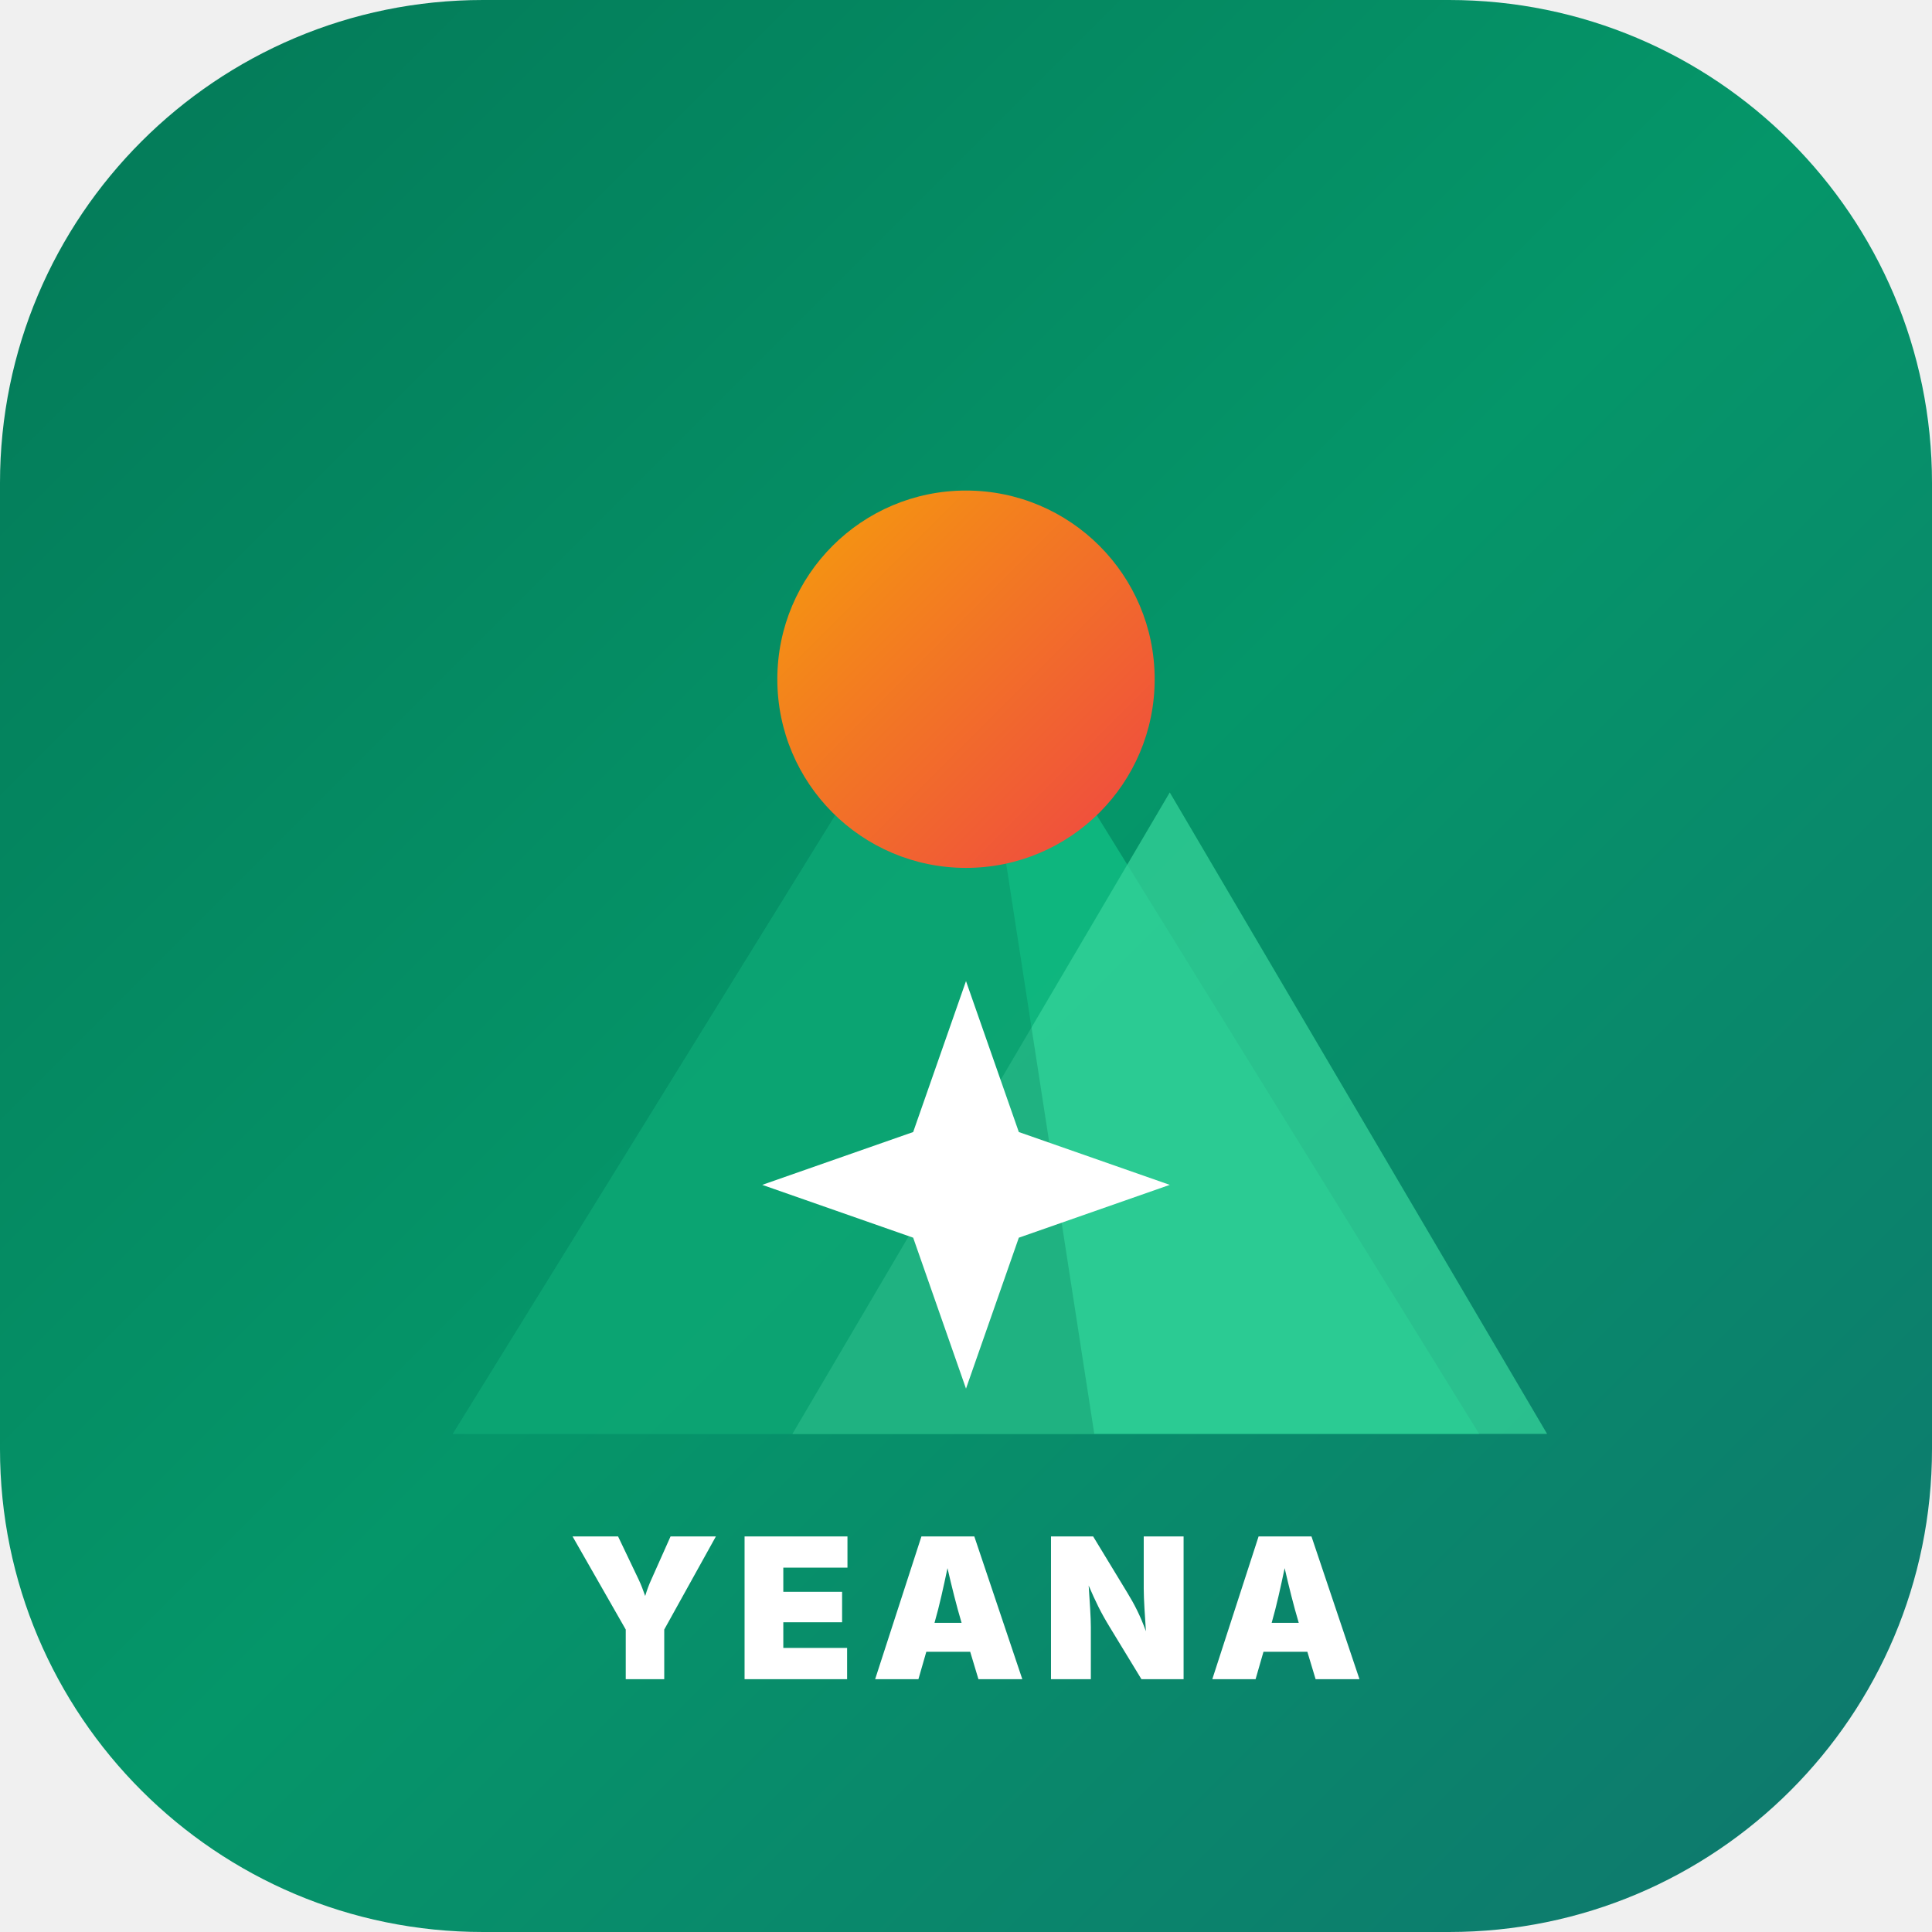
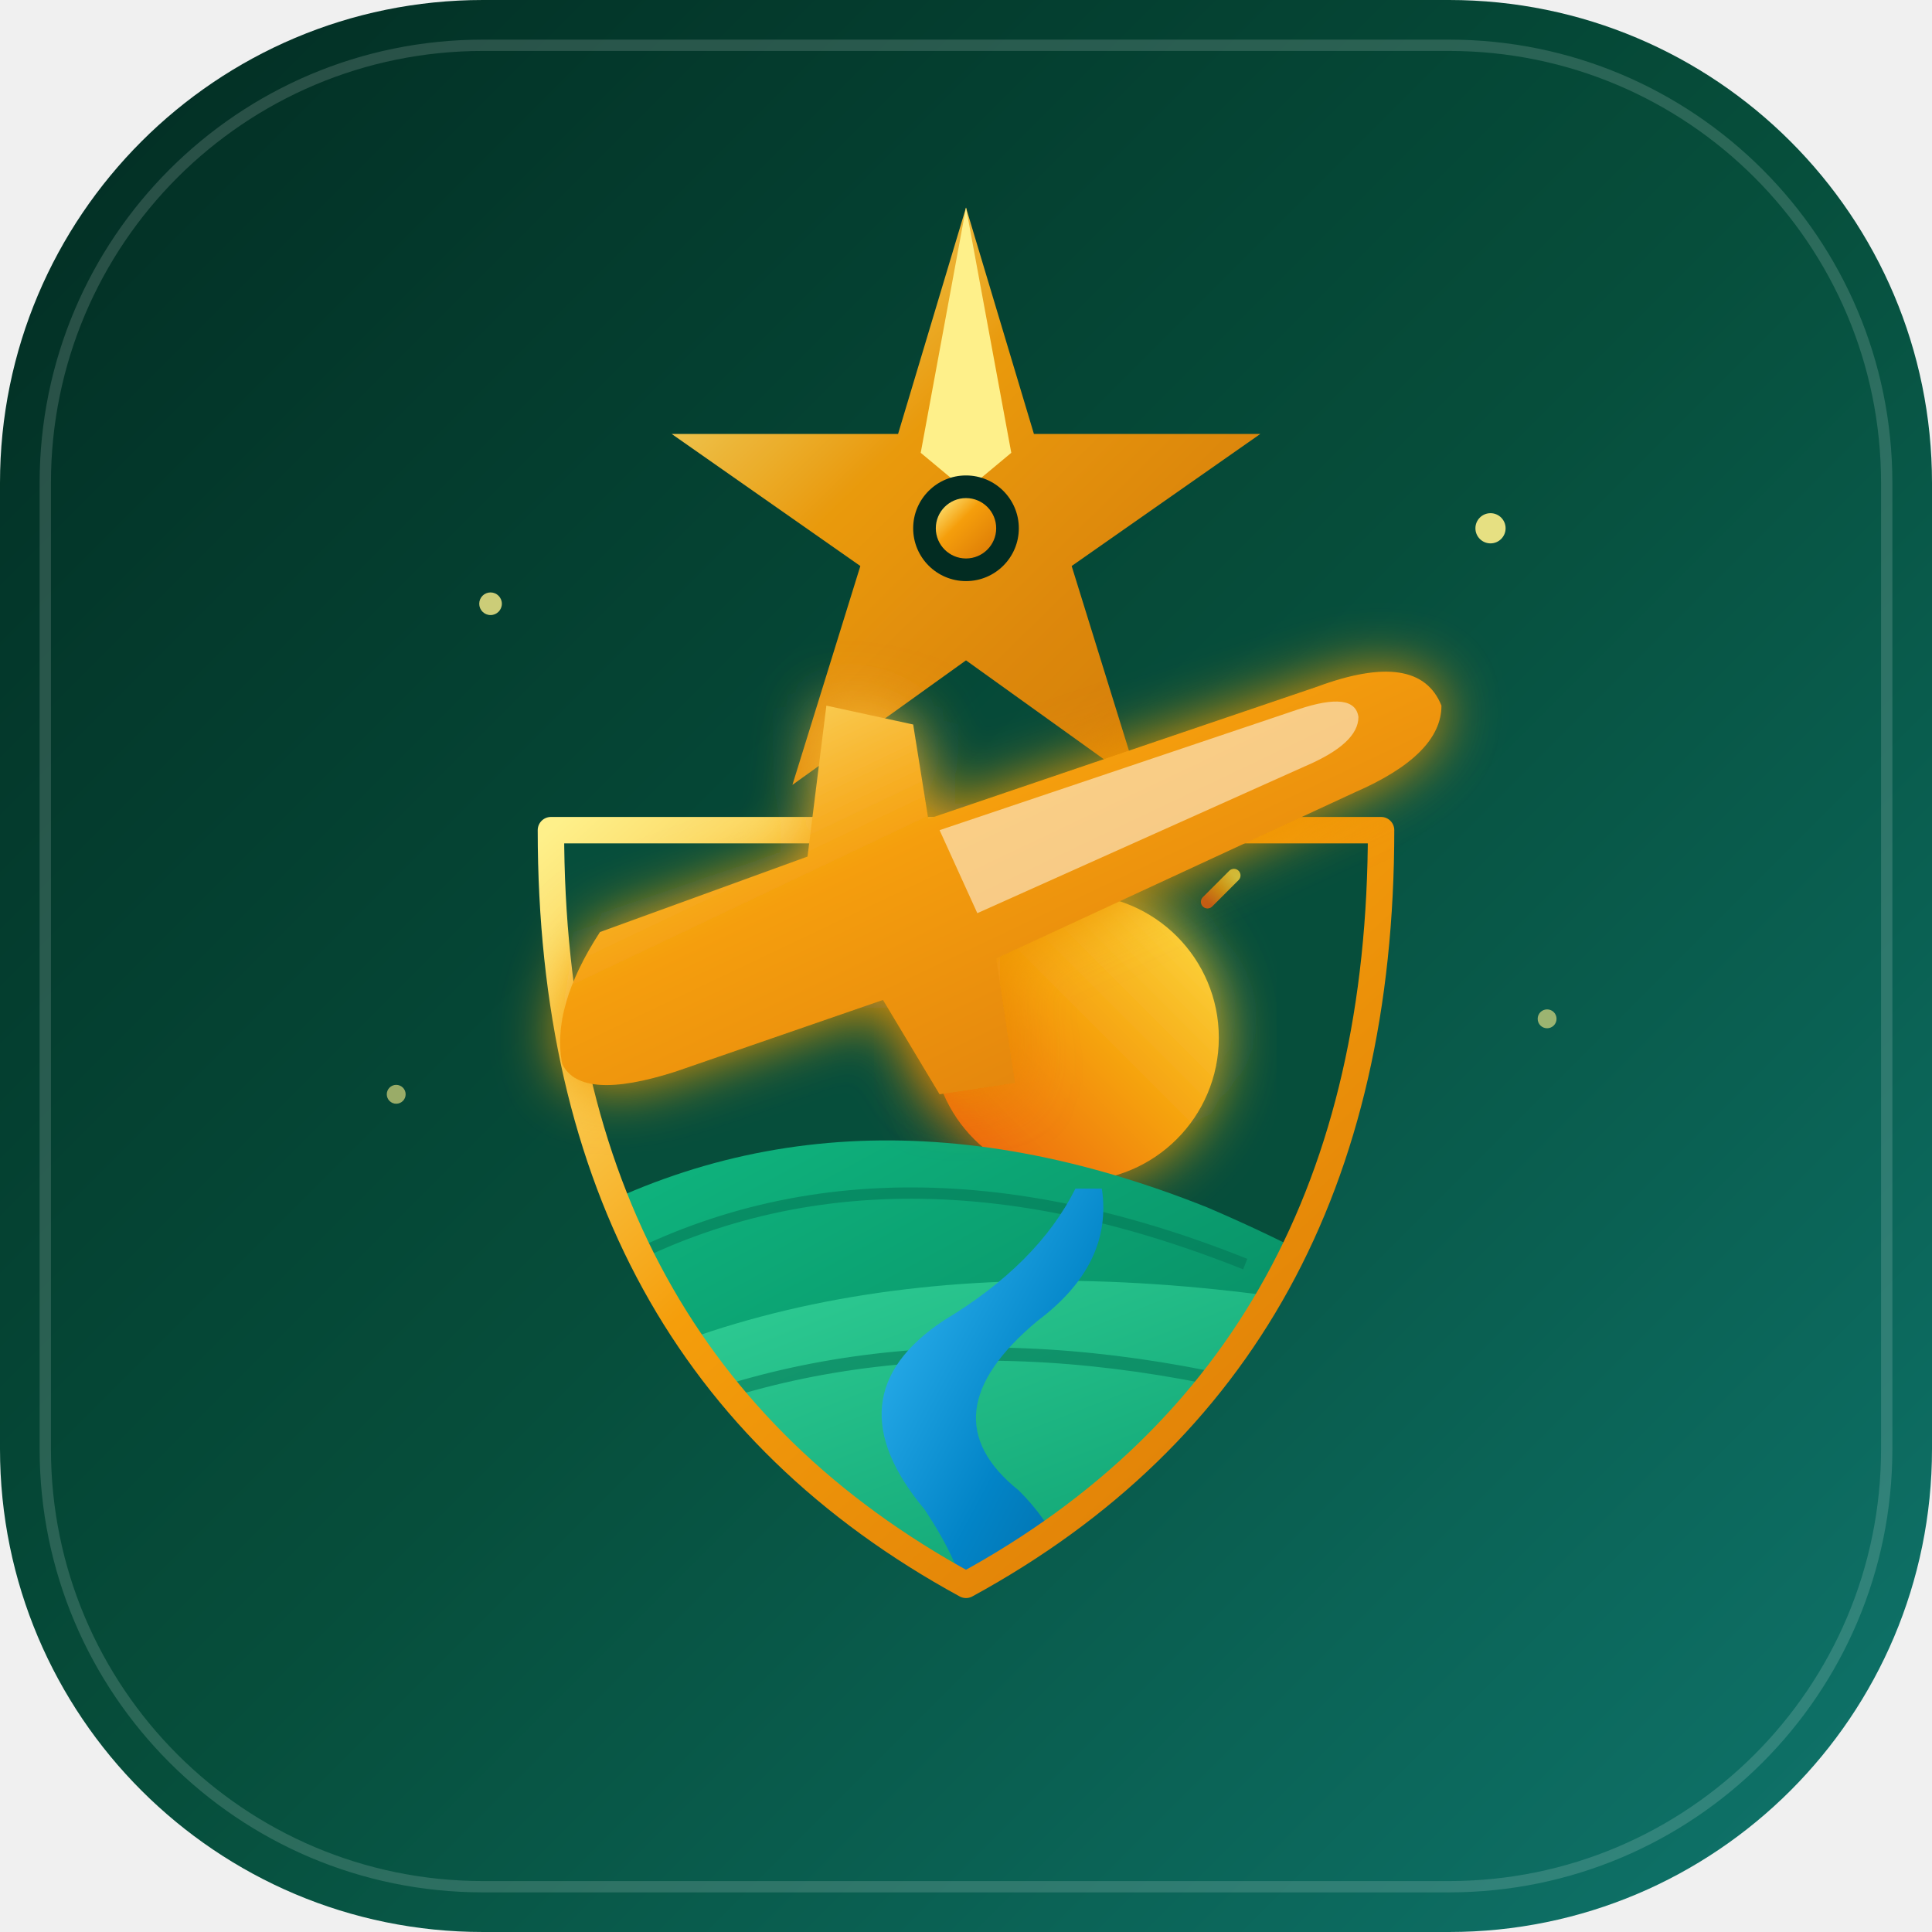
- <svg xmlns="http://www.w3.org/2000/svg" viewBox="0 0 512 512">
+ <svg xmlns="http://www.w3.org/2000/svg" viewBox="0 0 512 512" width="100%" height="100%">
  <defs>
-     <linearGradient id="yeanaGrad" x1="0%" y1="0%" x2="100%" y2="100%">
-       <stop offset="0%" stop-color="#047857" />
-       <stop offset="50%" stop-color="#059669" />
+     <linearGradient id="bgGrad" x1="0%" y1="0%" x2="100%" y2="100%">
+       <stop offset="0%" stop-color="#022c22" />
+       <stop offset="50%" stop-color="#064e3b" />
      <stop offset="100%" stop-color="#0f766e" />
    </linearGradient>
-     <linearGradient id="sunGrad" x1="0%" y1="0%" x2="100%" y2="100%">
-       <stop offset="0%" stop-color="#f59e0b" />
-       <stop offset="100%" stop-color="#ef4444" />
+     <linearGradient id="goldGrad" x1="0%" y1="0%" x2="100%" y2="100%">
+       <stop offset="0%" stop-color="#fef08a" />
+       <stop offset="40%" stop-color="#f59e0b" />
+       <stop offset="100%" stop-color="#d97706" />
    </linearGradient>
+     <linearGradient id="sunGrad" x1="0%" y1="100%" x2="100%" y2="0%">
+       <stop offset="0%" stop-color="#ea580c" />
+       <stop offset="50%" stop-color="#f59e0b" />
+       <stop offset="100%" stop-color="#fde047" />
+     </linearGradient>
+     <linearGradient id="riverGrad" x1="0%" y1="0%" x2="100%" y2="100%">
+       <stop offset="0%" stop-color="#38bdf8" />
+       <stop offset="60%" stop-color="#0284c7" />
+       <stop offset="100%" stop-color="#0369a1" />
+     </linearGradient>
+     <linearGradient id="hillBack" x1="0%" y1="0%" x2="100%" y2="100%">
+       <stop offset="0%" stop-color="#10b981" />
+       <stop offset="100%" stop-color="#047857" />
+     </linearGradient>
+     <linearGradient id="hillFront" x1="0%" y1="0%" x2="100%" y2="100%">
+       <stop offset="0%" stop-color="#34d399" />
+       <stop offset="100%" stop-color="#059669" />
+     </linearGradient>
+     <filter id="glow" x="-20%" y="-20%" width="140%" height="140%">
+       <feGaussianBlur stdDeviation="8" result="blur" />
+       <feComposite in="SourceGraphic" in2="blur" operator="over" />
+     </filter>
  </defs>
-   <rect width="512" height="512" rx="128" fill="url(#yeanaGrad)" />
-   <path d="M120 380 L256 160 L392 380 Z" fill="#10b981" opacity="0.9" />
-   <path d="M210 380 L310 210 L410 380 Z" fill="#34d399" opacity="0.75" />
-   <path d="M120 380 L256 160 L290 380 Z" fill="#047857" opacity="0.3" />
-   <circle cx="256" cy="180" r="50" fill="url(#sunGrad)" />
-   <path d="M256 260 L270 300 L310 314 L270 328 L256 368 L242 328 L202 314 L242 300 Z" fill="#ffffff" />
-   <text x="256" y="445" font-family="'Plus Jakarta Sans', Inter, sans-serif" font-weight="900" font-size="52" fill="#ffffff" text-anchor="middle" letter-spacing="4">YEANA</text>
+   <rect width="512" height="512" rx="128" fill="url(#bgGrad)" />
+   <rect x="12" y="12" width="488" height="488" rx="116" fill="none" stroke="rgba(255,255,255,0.15)" stroke-width="3" />
+   <g transform="translate(256, 140)">
+     <polygon points="0,-85 18,-25 78,-25 28,10 46,68 0,35 -46,68 -28,10 -78,-25 -18,-25" fill="url(#goldGrad)" opacity="0.95" />
+     <polygon points="0,-85 12,-20 0,-10 -12,-20" fill="#fef08a" />
+     <circle cx="0" cy="0" r="14" fill="#022c22" />
+     <circle cx="0" cy="0" r="8" fill="url(#goldGrad)" />
+   </g>
+   <g id="crest">
+     <clipPath id="crestClip">
+       <path d="M 146 220                 Q 146 360 256 420                 Q 366 360 366 220                 Z" />
+     </clipPath>
+     <g clip-path="url(#crestClip)">
+       <rect x="140" y="180" width="232" height="250" fill="#064e3b" />
+       <circle cx="285" cy="275" r="38" fill="url(#sunGrad)" filter="url(#glow)" />
+       <g stroke="url(#sunGrad)" stroke-width="3.5" stroke-linecap="round" opacity="0.8">
+         <line x1="285" y1="225" x2="285" y2="215" />
+         <line x1="320" y1="239" x2="327" y2="232" />
+         <line x1="335" y1="275" x2="345" y2="275" />
+         <line x1="250" y1="239" x2="243" y2="232" />
+         <line x1="235" y1="275" x2="225" y2="275" />
+       </g>
+       <path d="M 140 330 Q 220 280 320 320 Q 355 335 375 350 L 375 430 L 140 430 Z" fill="url(#hillBack)" />
+       <path d="M 155 340 Q 230 295 330 335" stroke="#047857" stroke-width="3" fill="none" opacity="0.6" />
+       <path d="M 140 375 Q 230 320 375 350 L 375 430 L 140 430 Z" fill="url(#hillFront)" />
+       <path d="M 145 390 Q 220 345 320 365" stroke="#047857" stroke-width="3.5" fill="none" opacity="0.6" />
+       <path d="M 285 315                 Q 275 335 250 350                 Q 220 370 245 400                 Q 255 415 256 425                 L 282 425                 Q 285 410 270 395                 Q 245 375 275 350                 Q 295 335 292 315 Z" fill="url(#riverGrad)" />
+     </g>
+     <path d="M 146 220               Q 146 360 256 420               Q 366 360 366 220               Z" fill="none" stroke="url(#goldGrad)" stroke-width="7" stroke-linejoin="round" />
+   </g>
+   <g transform="translate(4, -8)">
+     <path d="M 155 255               L 210 235               L 215 195               L 238 200               L 242 225               L 345 190               Q 372 180 378 195               Q 378 208 355 218               L 260 262               L 265 295               L 245 298               L 230 273               L 175 292               Q 150 300 145 290               Q 142 275 155 255 Z" fill="url(#goldGrad)" filter="url(#glow)" />
+     <path d="M 245 228 L 340 196 Q 355 191 356 198 Q 356 205 342 211 L 255 250 Z" fill="#ffffff" opacity="0.5" />
+   </g>
+   <circle cx="130" cy="160" r="3" fill="#fef08a" opacity="0.8" />
+   <circle cx="395" cy="140" r="4" fill="#fef08a" opacity="0.9" />
+   <circle cx="410" cy="270" r="2.5" fill="#fef08a" opacity="0.6" />
+   <circle cx="105" cy="290" r="2.5" fill="#fef08a" opacity="0.6" />
</svg>
